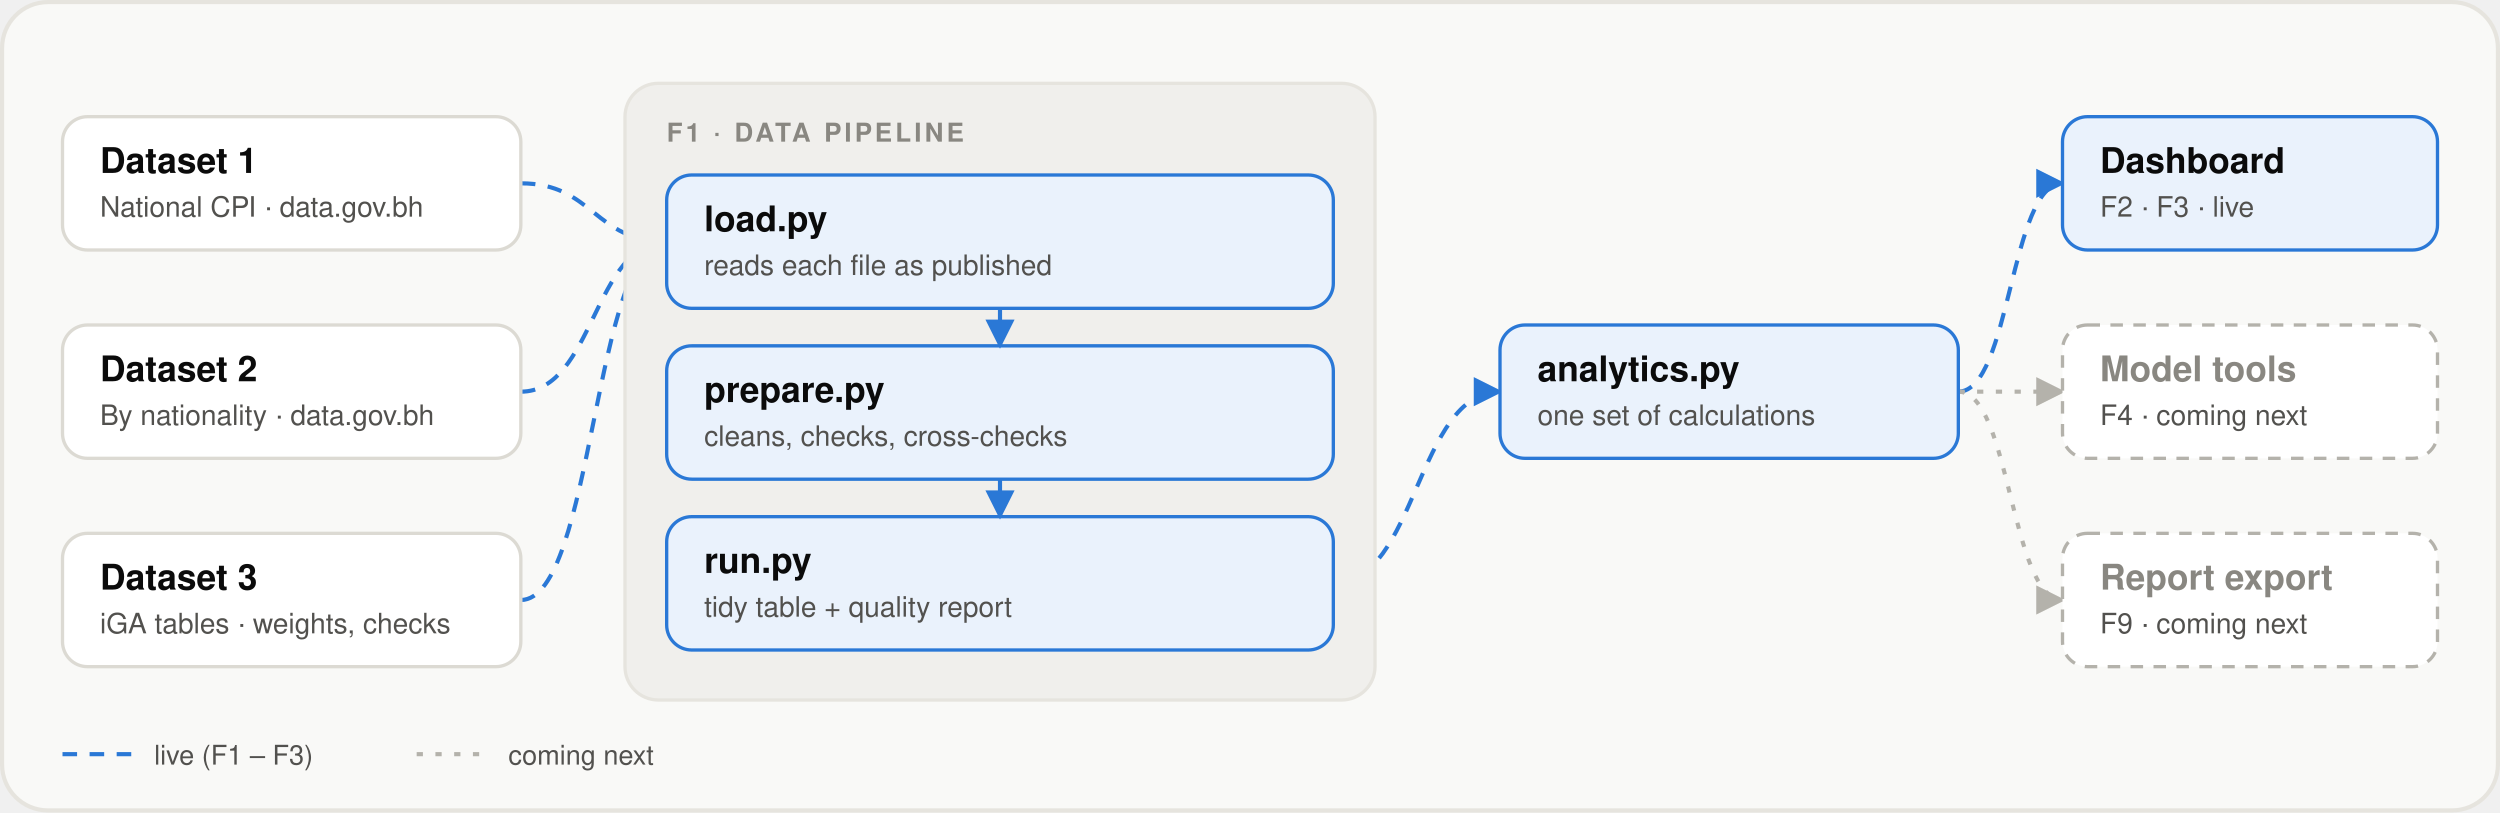
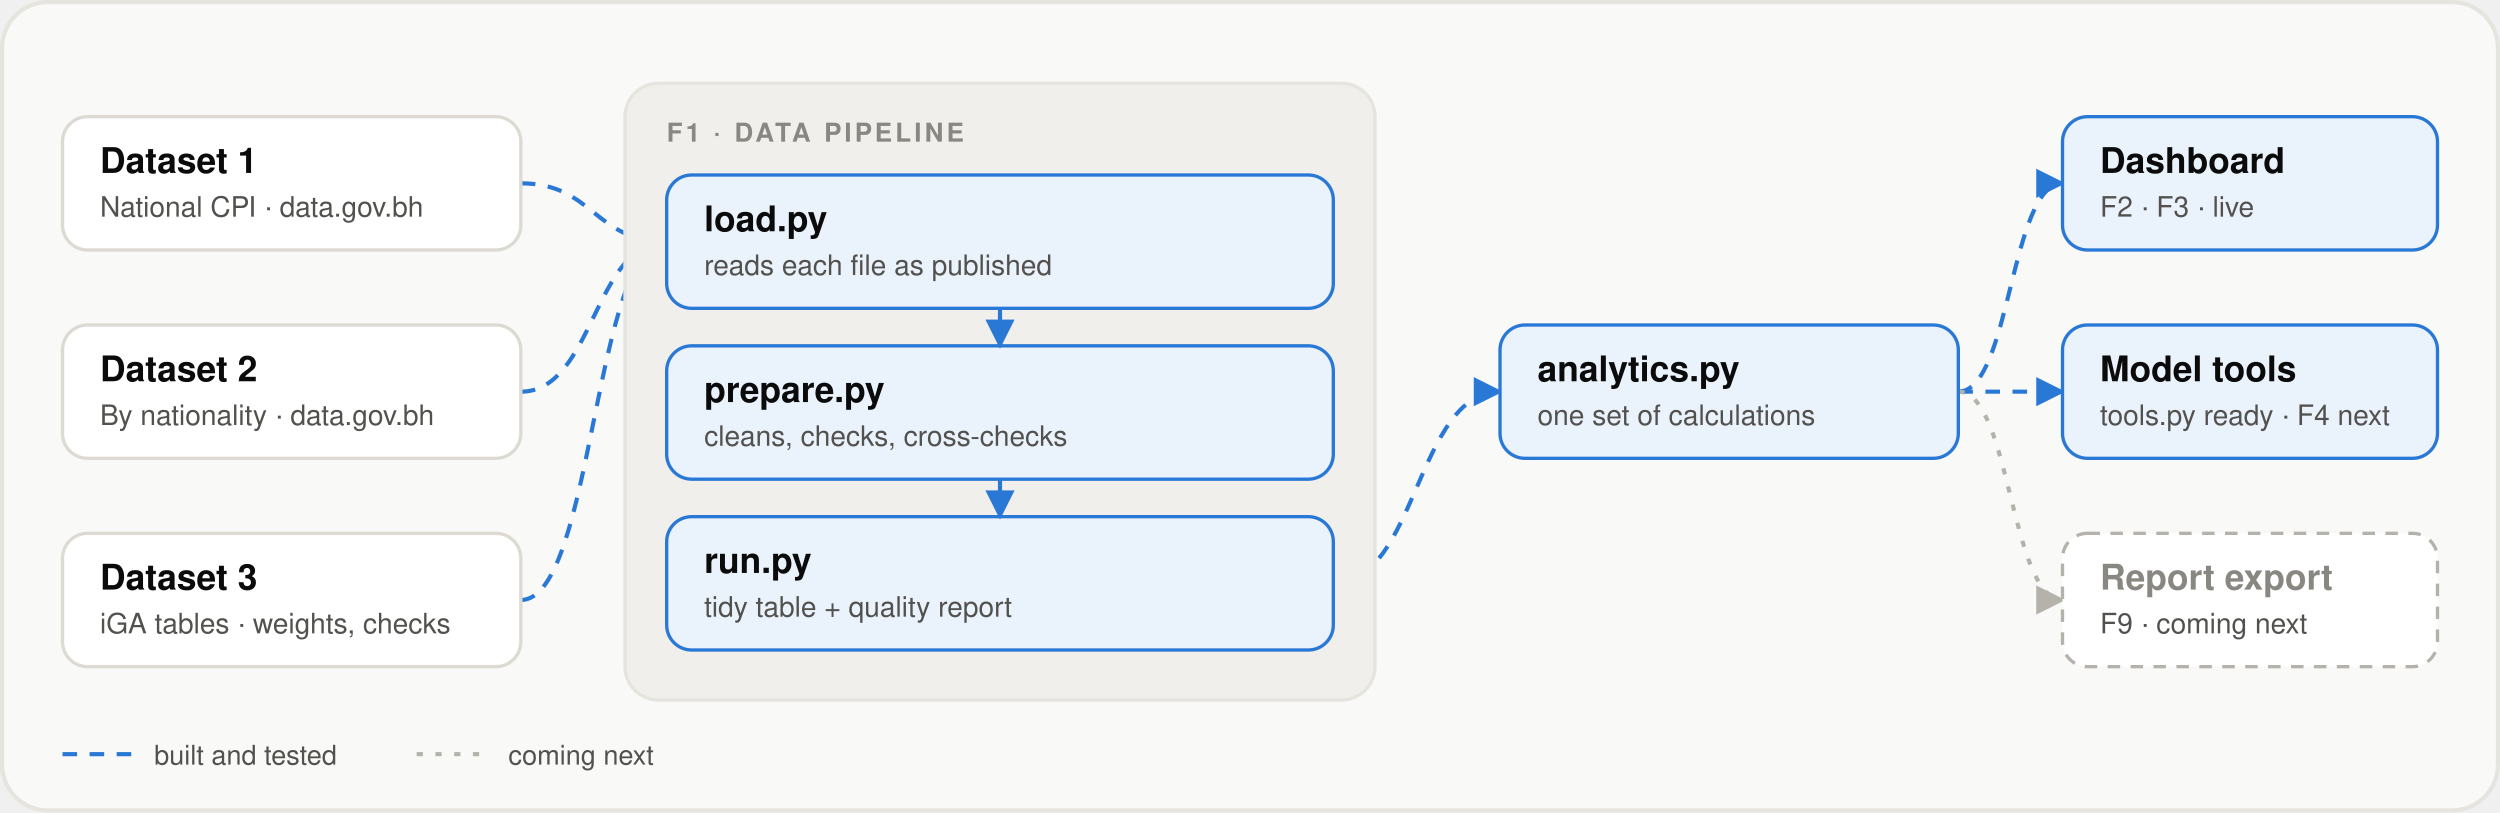
<svg xmlns="http://www.w3.org/2000/svg" viewBox="0 0 1200 390" width="1200" height="390" role="img" aria-labelledby="t d">
  <style>
  text { font-family: -apple-system, BlinkMacSystemFont, 'Segoe UI', Helvetica, Arial, sans-serif; }
  .bt { font-size: 17px; font-weight: 700; }
  .bs { font-size: 13.5px; fill: #52514e; }
  .gl { font-size: 12.5px; font-weight: 700; letter-spacing: 1.5px; fill: #898781; }
  .lg { font-size: 13px; fill: #52514e; }
  .flow { fill: none; stroke: #2a78d6; stroke-width: 2; stroke-dasharray: 7 6; animation: flow 1.4s linear infinite; }
  .todo { fill: none; stroke: #b4b2ab; stroke-width: 2; stroke-dasharray: 3 6; }
  @keyframes flow { to { stroke-dashoffset: -13; } }
  @media (prefers-reduced-motion: reduce) { .flow { animation: none; } }
</style>
  <defs>
    <marker id="ah" viewBox="0 0 10 10" refX="9" refY="5" markerWidth="7" markerHeight="7" orient="auto-start-reverse">
      <path d="M0,0 L10,5 L0,10 z" fill="#2a78d6" />
    </marker>
    <marker id="aht" viewBox="0 0 10 10" refX="9" refY="5" markerWidth="7" markerHeight="7" orient="auto-start-reverse">
      <path d="M0,0 L10,5 L0,10 z" fill="#b4b2ab" />
    </marker>
  </defs>
  <rect x="1" y="1" width="1198" height="388" rx="22" fill="#f9f9f7" stroke="#e6e4de" stroke-width="2" />
  <path d="M250,88 C285.0,88 285.0,116 320,116" class="flow" marker-end="url(#ah)" />
  <path d="M250,188 C285.0,188 285.0,116 320,116" class="flow" marker-end="url(#ah)" />
  <path d="M250,288 C285.0,288 285.0,116 320,116" class="flow" marker-end="url(#ah)" />
  <path d="M640,280 C680.0,280 680.0,188 720,188" class="flow" marker-end="url(#ah)" />
  <path d="M940,188 C965.0,188 965.0,88 990,88" class="flow" marker-end="url(#ah)" />
-   <path d="M940,188 C965.0,188 965.0,188 990,188" class="todo" marker-end="url(#aht)" />
+   <path d="M940,188 C965.0,188 965.0,188 990,188" class="flow" marker-end="url(#ah)" />
  <path d="M940,188 C965.0,188 965.0,288 990,288" class="todo" marker-end="url(#aht)" />
  <rect x="30" y="56" width="220" height="64" rx="12" fill="#ffffff" stroke="#dcdad3" stroke-width="1.6" />
  <text x="48" y="83" class="bt" fill="#0b0b0b">Dataset 1</text>
  <text x="48" y="104" class="bs">National CPI · data.gov.bh</text>
  <rect x="30" y="156" width="220" height="64" rx="12" fill="#ffffff" stroke="#dcdad3" stroke-width="1.6" />
  <text x="48" y="183" class="bt" fill="#0b0b0b">Dataset 2</text>
  <text x="48" y="204" class="bs">By nationality · data.gov.bh</text>
  <rect x="30" y="256" width="220" height="64" rx="12" fill="#ffffff" stroke="#dcdad3" stroke-width="1.6" />
  <text x="48" y="283" class="bt" fill="#0b0b0b">Dataset 3</text>
  <text x="48" y="304" class="bs">iGA tables · weights, checks</text>
  <rect x="300" y="40" width="360" height="296" rx="16" fill="#f0efec" stroke="#e6e4de" stroke-width="1.6" />
  <text x="320" y="68" class="gl">F1 · DATA PIPELINE</text>
  <rect x="320" y="84" width="320" height="64" rx="12" fill="#eaf2fc" stroke="#2a78d6" stroke-width="1.6" />
  <text x="338" y="111" class="bt" fill="#0b0b0b">load.py</text>
  <text x="338" y="132" class="bs">reads each file as published</text>
  <rect x="320" y="166" width="320" height="64" rx="12" fill="#eaf2fc" stroke="#2a78d6" stroke-width="1.6" />
  <text x="338" y="193" class="bt" fill="#0b0b0b">prepare.py</text>
  <text x="338" y="214" class="bs">cleans, checks, cross-checks</text>
  <rect x="320" y="248" width="320" height="64" rx="12" fill="#eaf2fc" stroke="#2a78d6" stroke-width="1.6" />
  <text x="338" y="275" class="bt" fill="#0b0b0b">run.py</text>
  <text x="338" y="296" class="bs">tidy table + quality report</text>
  <path d="M480.0,148 L480.0,166" class="flow" marker-end="url(#ah)" />
  <path d="M480.0,230 L480.0,248" class="flow" marker-end="url(#ah)" />
  <rect x="720" y="156" width="220" height="64" rx="12" fill="#eaf2fc" stroke="#2a78d6" stroke-width="1.6" />
  <text x="738" y="183" class="bt" fill="#0b0b0b">analytics.py</text>
  <text x="738" y="204" class="bs">one set of calculations</text>
  <rect x="990" y="56" width="180" height="64" rx="12" fill="#eaf2fc" stroke="#2a78d6" stroke-width="1.6" />
  <text x="1008" y="83" class="bt" fill="#0b0b0b">Dashboard</text>
  <text x="1008" y="104" class="bs">F2 · F3 · live</text>
-   <rect x="990" y="156" width="180" height="64" rx="12" fill="#ffffff" stroke="#b4b2ab" stroke-width="1.6" stroke-dasharray="6 5" />
-   <text x="1008" y="183" class="bt" fill="#898781">Model tools</text>
-   <text x="1008" y="204" class="bs">F4 · coming next</text>
+   <rect x="990" y="156" width="180" height="64" rx="12" fill="#eaf2fc" stroke="#2a78d6" stroke-width="1.6" />
+   <text x="1008" y="183" class="bt" fill="#0b0b0b">Model tools</text>
+   <text x="1008" y="204" class="bs">tools.py ready · F4 next</text>
  <rect x="990" y="256" width="180" height="64" rx="12" fill="#ffffff" stroke="#b4b2ab" stroke-width="1.6" stroke-dasharray="6 5" />
  <text x="1008" y="283" class="bt" fill="#898781">Report export</text>
  <text x="1008" y="304" class="bs">F9 · coming next</text>
  <g transform="translate(30 362)">
    <path d="M0,0 L34,0" class="flow" />
-     <text x="44" y="5" class="lg">live (F1 – F3)</text>
+     <text x="44" y="5" class="lg">built and tested</text>
    <path d="M170,0 L204,0" class="todo" />
    <text x="214" y="5" class="lg">coming next</text>
  </g>
</svg>
